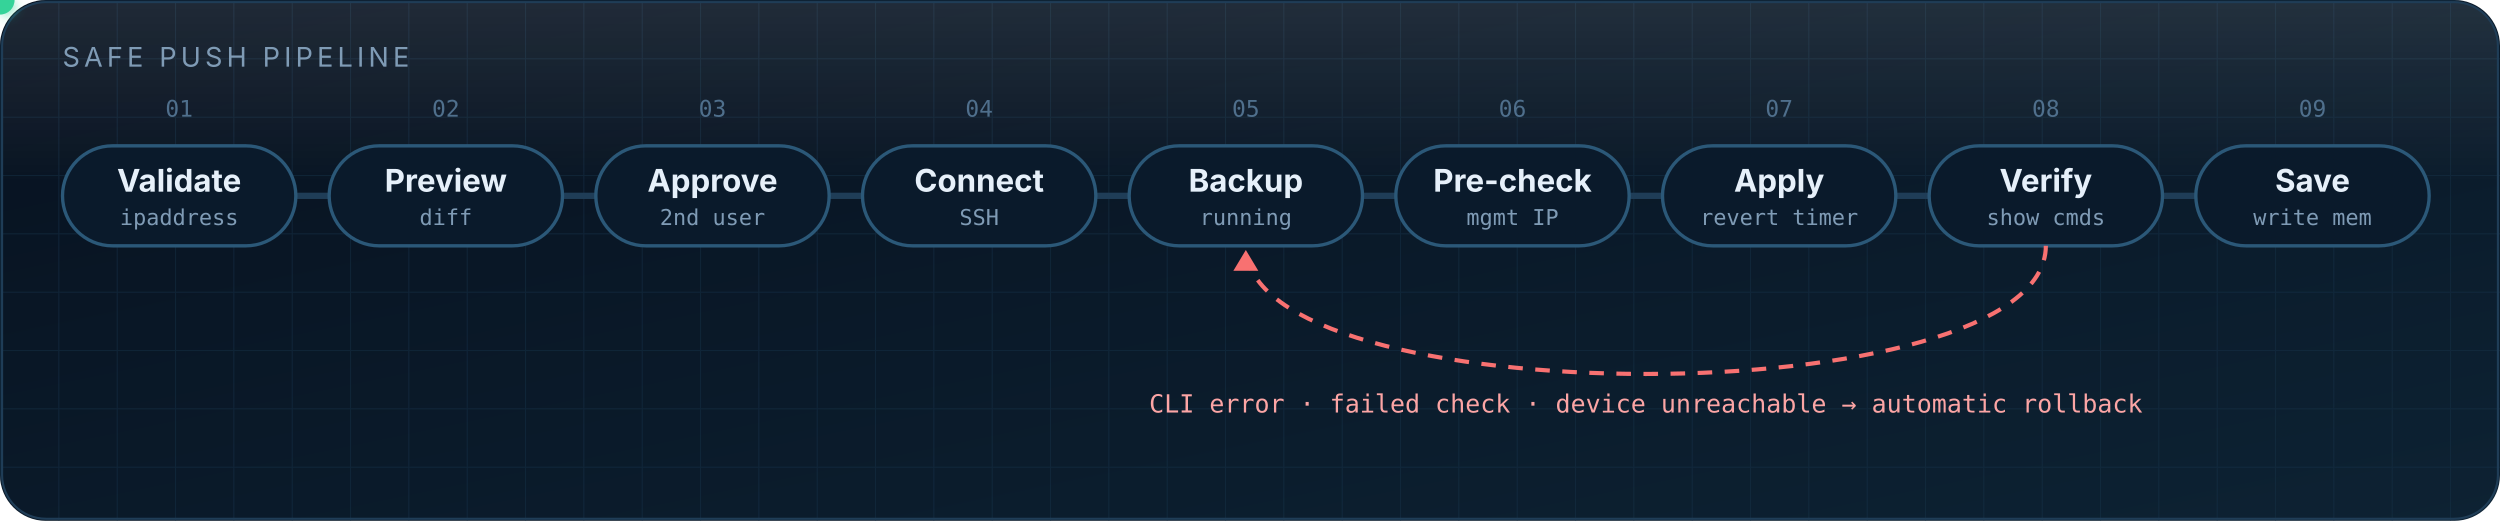
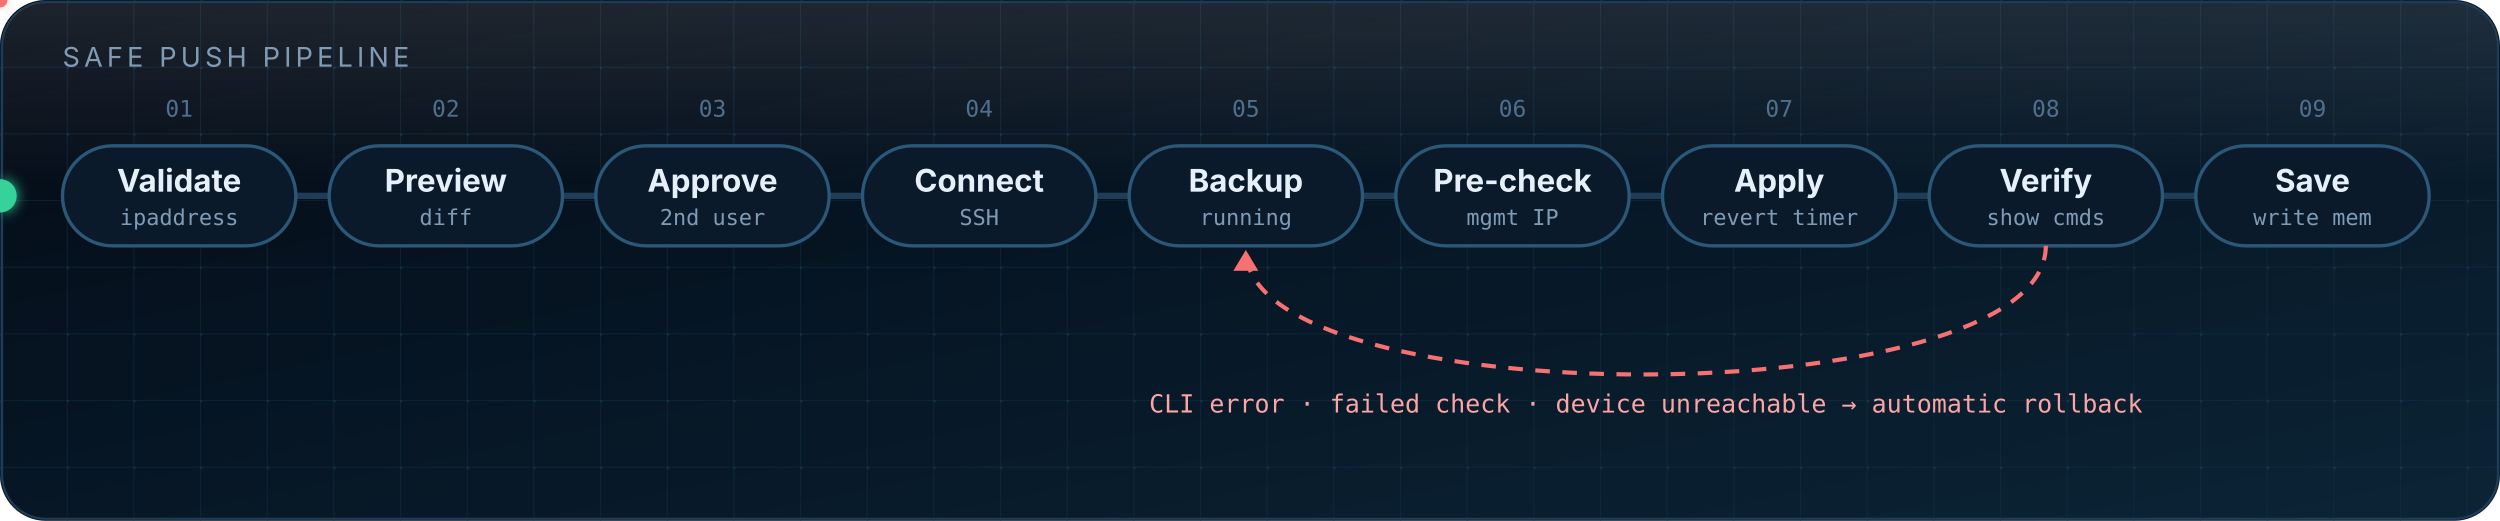
<svg xmlns="http://www.w3.org/2000/svg" width="1200" height="250" viewBox="0 0 1200 250" role="img" aria-label="Push pipeline: validate, preview, approve, connect, backup, pre-check, apply, verify, save, with automatic rollback">
  <defs>
    <linearGradient id="bg" x1="0" y1="0" x2="1" y2="1">
-       <stop offset="0" stop-color="#07111f" />
-       <stop offset="1" stop-color="#0d2233" />
+       <stop offset="0" stop-color="#040a14" />
+       <stop offset=".55" stop-color="#071827" />
+       <stop offset="1" stop-color="#0b2436" />
    </linearGradient>
-     <pattern id="grid" width="28" height="28" patternUnits="userSpaceOnUse">
-       <path d="M28 0H0V28" fill="none" stroke="#16324a" stroke-width="1" />
+     <pattern id="grid" width="32" height="32" patternUnits="userSpaceOnUse">
+       <path d="M32 0H0V32" fill="none" stroke="#12304a" stroke-width="1" />
+       <circle cx="0" cy="0" r="1.4" fill="#1d4a6b" />
    </pattern>
    <linearGradient id="sheen" x1="0" y1="0" x2="0" y2="1">
-       <stop offset="0" stop-color="#ffffff" stop-opacity=".10" />
-       <stop offset=".35" stop-color="#ffffff" stop-opacity="0" />
+       <stop offset="0" stop-color="#fff" stop-opacity=".10" />
+       <stop offset=".35" stop-color="#fff" stop-opacity="0" />
    </linearGradient>
-     <filter id="glow" x="-50%" y="-50%" width="200%" height="200%">
+     <filter id="glow" x="-80%" y="-80%" width="260%" height="260%">
      <feGaussianBlur stdDeviation="3" result="b" />
      <feMerge>
        <feMergeNode in="b" />
        <feMergeNode in="SourceGraphic" />
      </feMerge>
    </filter>
+     <filter id="soft" x="-50%" y="-50%" width="200%" height="200%">
+       <feGaussianBlur stdDeviation="40" />
+     </filter>
  </defs>
-   <style>
-   .lbl{font-family:'Segoe UI',Inter,-apple-system,Helvetica,Arial,sans-serif;font-size:15px;font-weight:700;fill:#e6f0fa} .sub{font-family:'JetBrains Mono','Cascadia Code',Consolas,'SF Mono',Menlo,monospace;font-size:10.5px;fill:#7f9bb5}
-   .num{font-family:'JetBrains Mono','Cascadia Code',Consolas,'SF Mono',Menlo,monospace;font-size:11px;fill:#4f6f8c} .rbt{font-family:'JetBrains Mono','Cascadia Code',Consolas,'SF Mono',Menlo,monospace;font-size:12px;fill:#fca5a5}
-   .rb{stroke-dasharray:7 6;animation:fl 1.4s linear infinite} @keyframes fl{to{stroke-dashoffset:-26}}
-   .rail{stroke-dasharray:1100;stroke-dashoffset:1100;animation:rail 11.0s linear infinite}
-   @keyframes rail{0%{stroke-dashoffset:1100}77%,92%{stroke-dashoffset:0}100%{stroke-dashoffset:0;opacity:0}}
-   .s0{animation:s0 11.0s infinite}@keyframes s0{0%,0.0%{fill:#0a1a2b;stroke:#2b5878}2.0%,92%{fill:#0d3a2c;stroke:#34d399}100%{fill:#0a1a2b;stroke:#2b5878}}.s1{animation:s1 11.0s infinite}@keyframes s1{0%,9.6%{fill:#0a1a2b;stroke:#2b5878}11.6%,92%{fill:#0d3a2c;stroke:#34d399}100%{fill:#0a1a2b;stroke:#2b5878}}.s2{animation:s2 11.0s infinite}@keyframes s2{0%,19.2%{fill:#0a1a2b;stroke:#2b5878}21.2%,92%{fill:#0d3a2c;stroke:#34d399}100%{fill:#0a1a2b;stroke:#2b5878}}.s3{animation:s3 11.0s infinite}@keyframes s3{0%,28.9%{fill:#0a1a2b;stroke:#2b5878}30.9%,92%{fill:#0d3a2c;stroke:#34d399}100%{fill:#0a1a2b;stroke:#2b5878}}.s4{animation:s4 11.0s infinite}@keyframes s4{0%,38.5%{fill:#0a1a2b;stroke:#2b5878}40.5%,92%{fill:#0d3a2c;stroke:#34d399}100%{fill:#0a1a2b;stroke:#2b5878}}.s5{animation:s5 11.0s infinite}@keyframes s5{0%,48.1%{fill:#0a1a2b;stroke:#2b5878}50.1%,92%{fill:#0d3a2c;stroke:#34d399}100%{fill:#0a1a2b;stroke:#2b5878}}.s6{animation:s6 11.0s infinite}@keyframes s6{0%,57.8%{fill:#0a1a2b;stroke:#2b5878}59.8%,92%{fill:#0d3a2c;stroke:#34d399}100%{fill:#0a1a2b;stroke:#2b5878}}.s7{animation:s7 11.0s infinite}@keyframes s7{0%,67.4%{fill:#0a1a2b;stroke:#2b5878}69.4%,92%{fill:#0d3a2c;stroke:#34d399}100%{fill:#0a1a2b;stroke:#2b5878}}.s8{animation:s8 11.0s infinite}@keyframes s8{0%,77.0%{fill:#0a1a2b;stroke:#2b5878}79.0%,92%{fill:#0d3a2c;stroke:#34d399}100%{fill:#0a1a2b;stroke:#2b5878}}
-   @media (prefers-reduced-motion: reduce){*{animation:none!important}}
-   .ttl{font-family:'Segoe UI',Inter,-apple-system,Helvetica,Arial,sans-serif;font-size:13px;fill:#7f9bb5;letter-spacing:2px}
- </style>
+   <style>.lbl{font-family:'Segoe UI',Inter,-apple-system,Helvetica,Arial,sans-serif;font-size:15px;font-weight:700;fill:#e6f0fa} .sub{font-family:'JetBrains Mono','Cascadia Code',Consolas,'SF Mono',Menlo,monospace;font-size:10.5px;fill:#7f9bb5}.num{font-family:'JetBrains Mono','Cascadia Code',Consolas,'SF Mono',Menlo,monospace;font-size:11px;fill:#4f6f8c} .rbt{font-family:'JetBrains Mono','Cascadia Code',Consolas,'SF Mono',Menlo,monospace;font-size:12px;fill:#fca5a5} .ttl{font-family:'Segoe UI',Inter,-apple-system,Helvetica,Arial,sans-serif;font-size:13px;fill:#7f9bb5;letter-spacing:2px}.rb{stroke-dasharray:7 6;animation:fl 1.4s linear infinite} @keyframes fl{to{stroke-dashoffset:-26}}.rail{stroke-dasharray:1100;stroke-dashoffset:1100;animation:rail 11.0s linear infinite}@keyframes rail{0%{stroke-dashoffset:1100}77%,92%{stroke-dashoffset:0}100%{stroke-dashoffset:0;opacity:0}}.s0{animation:s0 11.0s infinite}@keyframes s0{0%,0.0%{fill:#0a1a2b;stroke:#2b5878}2.0%,92%{fill:#0d3a2c;stroke:#34d399}100%{fill:#0a1a2b;stroke:#2b5878}}.g0{animation:g0 11.0s infinite}@keyframes g0{0%,0.0%{opacity:0}1.0%{opacity:.9}9.0%,100%{opacity:0}}.s1{animation:s1 11.0s infinite}@keyframes s1{0%,9.6%{fill:#0a1a2b;stroke:#2b5878}11.6%,92%{fill:#0d3a2c;stroke:#34d399}100%{fill:#0a1a2b;stroke:#2b5878}}.g1{animation:g1 11.0s infinite}@keyframes g1{0%,9.6%{opacity:0}10.6%{opacity:.9}18.6%,100%{opacity:0}}.s2{animation:s2 11.0s infinite}@keyframes s2{0%,19.2%{fill:#0a1a2b;stroke:#2b5878}21.2%,92%{fill:#0d3a2c;stroke:#34d399}100%{fill:#0a1a2b;stroke:#2b5878}}.g2{animation:g2 11.0s infinite}@keyframes g2{0%,19.2%{opacity:0}20.2%{opacity:.9}28.2%,100%{opacity:0}}.s3{animation:s3 11.0s infinite}@keyframes s3{0%,28.9%{fill:#0a1a2b;stroke:#2b5878}30.9%,92%{fill:#0d3a2c;stroke:#34d399}100%{fill:#0a1a2b;stroke:#2b5878}}.g3{animation:g3 11.0s infinite}@keyframes g3{0%,28.9%{opacity:0}29.9%{opacity:.9}37.9%,100%{opacity:0}}.s4{animation:s4 11.0s infinite}@keyframes s4{0%,38.5%{fill:#0a1a2b;stroke:#2b5878}40.5%,92%{fill:#0d3a2c;stroke:#34d399}100%{fill:#0a1a2b;stroke:#2b5878}}.g4{animation:g4 11.0s infinite}@keyframes g4{0%,38.5%{opacity:0}39.5%{opacity:.9}47.5%,100%{opacity:0}}.s5{animation:s5 11.0s infinite}@keyframes s5{0%,48.1%{fill:#0a1a2b;stroke:#2b5878}50.1%,92%{fill:#0d3a2c;stroke:#34d399}100%{fill:#0a1a2b;stroke:#2b5878}}.g5{animation:g5 11.0s infinite}@keyframes g5{0%,48.1%{opacity:0}49.1%{opacity:.9}57.1%,100%{opacity:0}}.s6{animation:s6 11.0s infinite}@keyframes s6{0%,57.8%{fill:#0a1a2b;stroke:#2b5878}59.8%,92%{fill:#0d3a2c;stroke:#34d399}100%{fill:#0a1a2b;stroke:#2b5878}}.g6{animation:g6 11.0s infinite}@keyframes g6{0%,57.8%{opacity:0}58.8%{opacity:.9}66.8%,100%{opacity:0}}.s7{animation:s7 11.0s infinite}@keyframes s7{0%,67.4%{fill:#0a1a2b;stroke:#2b5878}69.4%,92%{fill:#0d3a2c;stroke:#34d399}100%{fill:#0a1a2b;stroke:#2b5878}}.g7{animation:g7 11.0s infinite}@keyframes g7{0%,67.4%{opacity:0}68.4%{opacity:.9}76.4%,100%{opacity:0}}.s8{animation:s8 11.0s infinite}@keyframes s8{0%,77.0%{fill:#0a1a2b;stroke:#2b5878}79.0%,92%{fill:#0d3a2c;stroke:#34d399}100%{fill:#0a1a2b;stroke:#2b5878}}.g8{animation:g8 11.0s infinite}@keyframes g8{0%,77.0%{opacity:0}78.0%{opacity:.9}86.0%,100%{opacity:0}}@media (prefers-reduced-motion: reduce){*{animation:none!important}}</style>
+   <clipPath id="panel">
+     <rect width="1200" height="250" rx="22" />
+   </clipPath>
  <rect width="1200" height="250" rx="22" fill="url(#bg)" />
-   <rect width="1200" height="250" rx="22" fill="url(#grid)" opacity=".45" />
+   <g clip-path="url(#panel)">
+     <rect x="0" y="-32" width="1200" height="314" fill="url(#grid)" opacity="0.45">
+       <animateTransform attributeName="transform" type="translate" from="0 0" to="0 32" dur="5s" repeatCount="indefinite" />
+     </rect>
+   </g>
  <rect x="1" y="1" width="1198" height="248" rx="21" fill="url(#sheen)" stroke="#1f3d57" />
  <text x="30" y="32" class="ttl">SAFE PUSH PIPELINE</text>
  <line x1="86.0" y1="94" x2="1110.0" y2="94" stroke="#1f3d57" stroke-width="3" />
  <line x1="86.0" y1="94" x2="1110.0" y2="94" stroke="#34d399" stroke-width="3" class="rail" />
-   <circle r="7" fill="#34d399" filter="url(#glow)">
+   <circle r="8" fill="#34d399" filter="url(#glow)" cy="94">
    <animate attributeName="cx" values="86.0;1110.0;1110.0" keyTimes="0;.77;1" dur="11.0s" repeatCount="indefinite" />
    <animate attributeName="opacity" values="1;1;0" keyTimes="0;.9;1" dur="11.0s" repeatCount="indefinite" />
-     <set attributeName="cy" to="94" />
  </circle>
+   <rect class="g0" x="26" y="66" width="120" height="56" rx="28" fill="none" stroke="#34d399" stroke-width="3" opacity="0" filter="url(#glow)" />
  <rect class="s0" fill="#0a1a2b" stroke="#2b5878" x="30" y="70" width="112" height="48" rx="24" stroke-width="1.6" />
  <text x="86.0" y="92" text-anchor="middle" class="lbl">Validate</text>
  <text x="86.0" y="108" text-anchor="middle" class="sub">ipaddress</text>
  <text x="86.0" y="56" text-anchor="middle" class="num">01</text>
+   <rect class="g1" x="154" y="66" width="120" height="56" rx="28" fill="none" stroke="#34d399" stroke-width="3" opacity="0" filter="url(#glow)" />
  <rect class="s1" fill="#0a1a2b" stroke="#2b5878" x="158" y="70" width="112" height="48" rx="24" stroke-width="1.6" />
  <text x="214.0" y="92" text-anchor="middle" class="lbl">Preview</text>
  <text x="214.0" y="108" text-anchor="middle" class="sub">diff</text>
  <text x="214.0" y="56" text-anchor="middle" class="num">02</text>
+   <rect class="g2" x="282" y="66" width="120" height="56" rx="28" fill="none" stroke="#34d399" stroke-width="3" opacity="0" filter="url(#glow)" />
  <rect class="s2" fill="#0a1a2b" stroke="#2b5878" x="286" y="70" width="112" height="48" rx="24" stroke-width="1.6" />
  <text x="342.0" y="92" text-anchor="middle" class="lbl">Approve</text>
  <text x="342.0" y="108" text-anchor="middle" class="sub">2nd user</text>
  <text x="342.0" y="56" text-anchor="middle" class="num">03</text>
+   <rect class="g3" x="410" y="66" width="120" height="56" rx="28" fill="none" stroke="#34d399" stroke-width="3" opacity="0" filter="url(#glow)" />
  <rect class="s3" fill="#0a1a2b" stroke="#2b5878" x="414" y="70" width="112" height="48" rx="24" stroke-width="1.6" />
  <text x="470.0" y="92" text-anchor="middle" class="lbl">Connect</text>
  <text x="470.0" y="108" text-anchor="middle" class="sub">SSH</text>
  <text x="470.0" y="56" text-anchor="middle" class="num">04</text>
+   <rect class="g4" x="538" y="66" width="120" height="56" rx="28" fill="none" stroke="#34d399" stroke-width="3" opacity="0" filter="url(#glow)" />
  <rect class="s4" fill="#0a1a2b" stroke="#2b5878" x="542" y="70" width="112" height="48" rx="24" stroke-width="1.6" />
  <text x="598.0" y="92" text-anchor="middle" class="lbl">Backup</text>
  <text x="598.0" y="108" text-anchor="middle" class="sub">running</text>
  <text x="598.0" y="56" text-anchor="middle" class="num">05</text>
+   <rect class="g5" x="666" y="66" width="120" height="56" rx="28" fill="none" stroke="#34d399" stroke-width="3" opacity="0" filter="url(#glow)" />
  <rect class="s5" fill="#0a1a2b" stroke="#2b5878" x="670" y="70" width="112" height="48" rx="24" stroke-width="1.6" />
  <text x="726.0" y="92" text-anchor="middle" class="lbl">Pre-check</text>
  <text x="726.0" y="108" text-anchor="middle" class="sub">mgmt IP</text>
  <text x="726.0" y="56" text-anchor="middle" class="num">06</text>
+   <rect class="g6" x="794" y="66" width="120" height="56" rx="28" fill="none" stroke="#34d399" stroke-width="3" opacity="0" filter="url(#glow)" />
  <rect class="s6" fill="#0a1a2b" stroke="#2b5878" x="798" y="70" width="112" height="48" rx="24" stroke-width="1.6" />
  <text x="854.0" y="92" text-anchor="middle" class="lbl">Apply</text>
  <text x="854.0" y="108" text-anchor="middle" class="sub">revert timer</text>
  <text x="854.0" y="56" text-anchor="middle" class="num">07</text>
+   <rect class="g7" x="922" y="66" width="120" height="56" rx="28" fill="none" stroke="#34d399" stroke-width="3" opacity="0" filter="url(#glow)" />
  <rect class="s7" fill="#0a1a2b" stroke="#2b5878" x="926" y="70" width="112" height="48" rx="24" stroke-width="1.6" />
  <text x="982.0" y="92" text-anchor="middle" class="lbl">Verify</text>
  <text x="982.0" y="108" text-anchor="middle" class="sub">show cmds</text>
  <text x="982.0" y="56" text-anchor="middle" class="num">08</text>
+   <rect class="g8" x="1050" y="66" width="120" height="56" rx="28" fill="none" stroke="#34d399" stroke-width="3" opacity="0" filter="url(#glow)" />
  <rect class="s8" fill="#0a1a2b" stroke="#2b5878" x="1054" y="70" width="112" height="48" rx="24" stroke-width="1.6" />
  <text x="1110.0" y="92" text-anchor="middle" class="lbl">Save</text>
  <text x="1110.0" y="108" text-anchor="middle" class="sub">write mem</text>
  <text x="1110.0" y="56" text-anchor="middle" class="num">09</text>
-   <path d="M982.0,118 C982.0,200 598.0,200 598.0,118" fill="none" stroke="#f87171" stroke-width="2" class="rb" />
+   <path d="M982.0,118 C982.0,200 598.0,200 598.0,120" fill="none" stroke="#f87171" stroke-width="2" class="rb" />
  <polygon points="592.0,130 604.0,130 598.0,120" fill="#f87171" />
+   <circle r="3.6" fill="#f87171" opacity="1" filter="url(#glow)">
+     <animateMotion path="M982.0,118 C982.0,200 598.0,200 598.0,120" dur="2.6s" begin="0.00s" repeatCount="indefinite" />
+   </circle>
+   <circle r="2.5" fill="#f87171" opacity="0.55">
+     <animateMotion path="M982.0,118 C982.0,200 598.0,200 598.0,120" dur="2.6s" begin="0.07s" repeatCount="indefinite" />
+   </circle>
+   <circle r="1.6" fill="#f87171" opacity="0.3">
+     <animateMotion path="M982.0,118 C982.0,200 598.0,200 598.0,120" dur="2.6s" begin="0.14s" repeatCount="indefinite" />
+   </circle>
  <text x="790.0" y="198" text-anchor="middle" class="rbt">CLI error · failed check · device unreachable  →  automatic rollback</text>
</svg>
